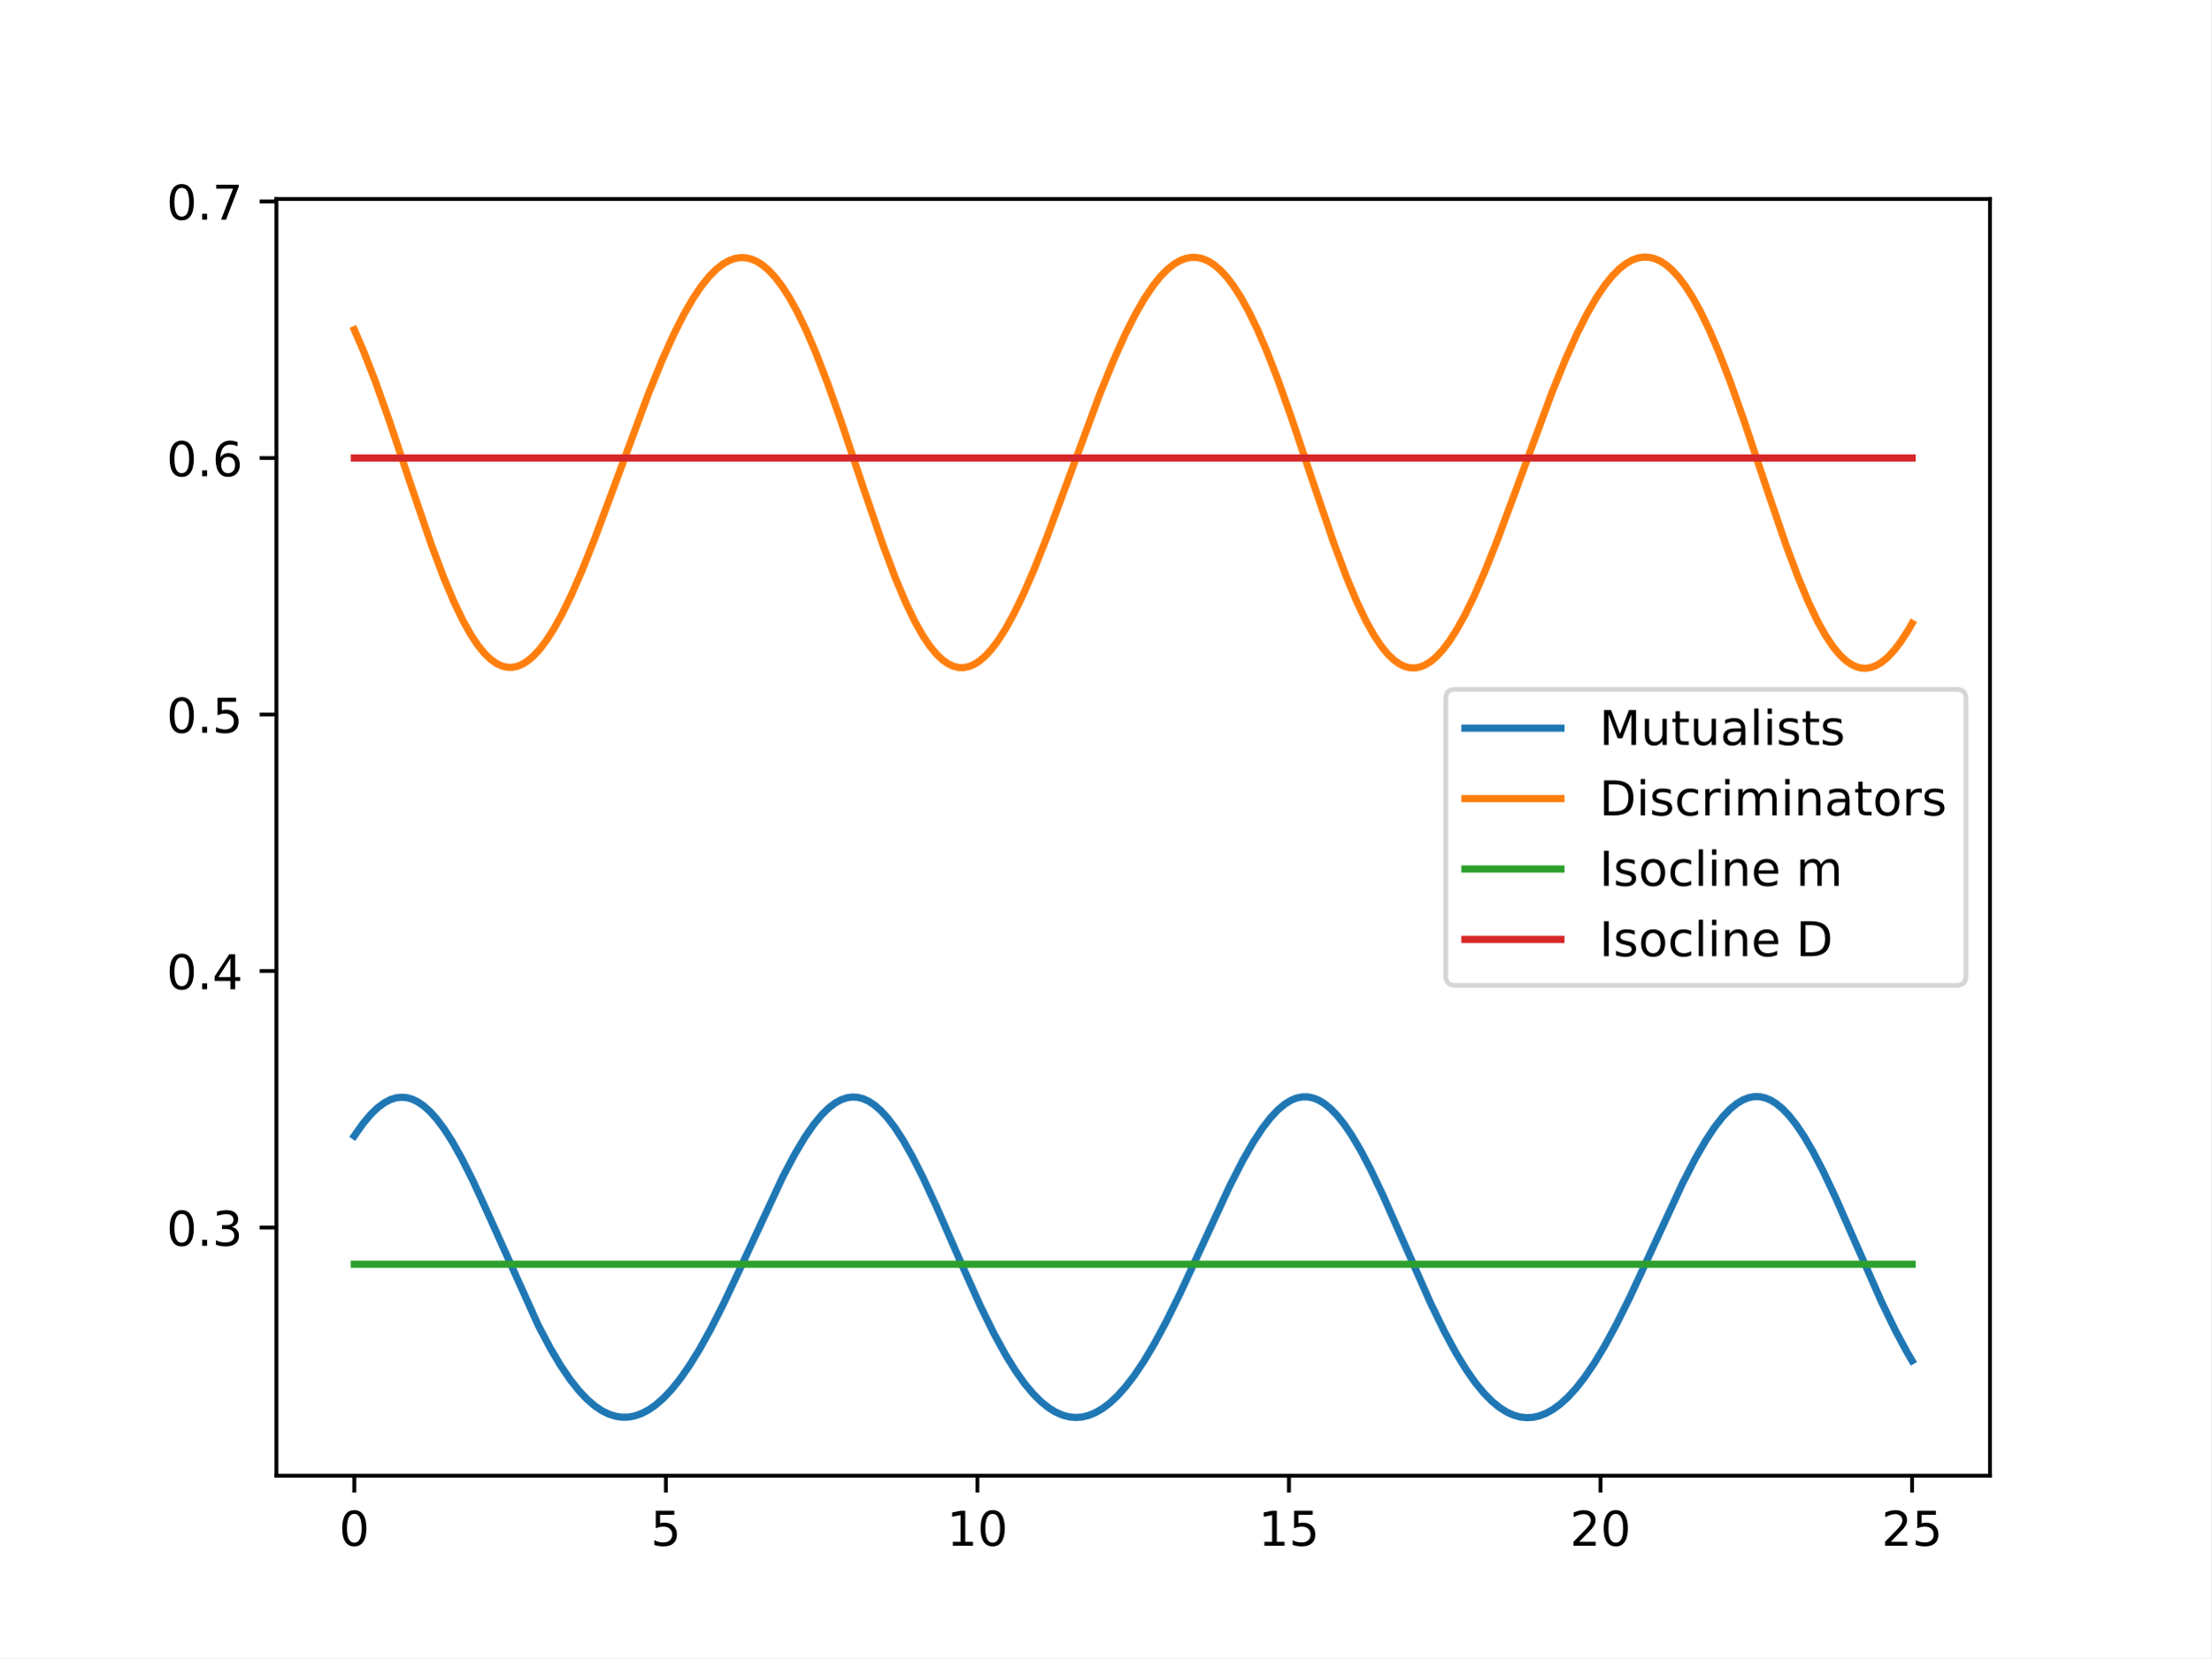
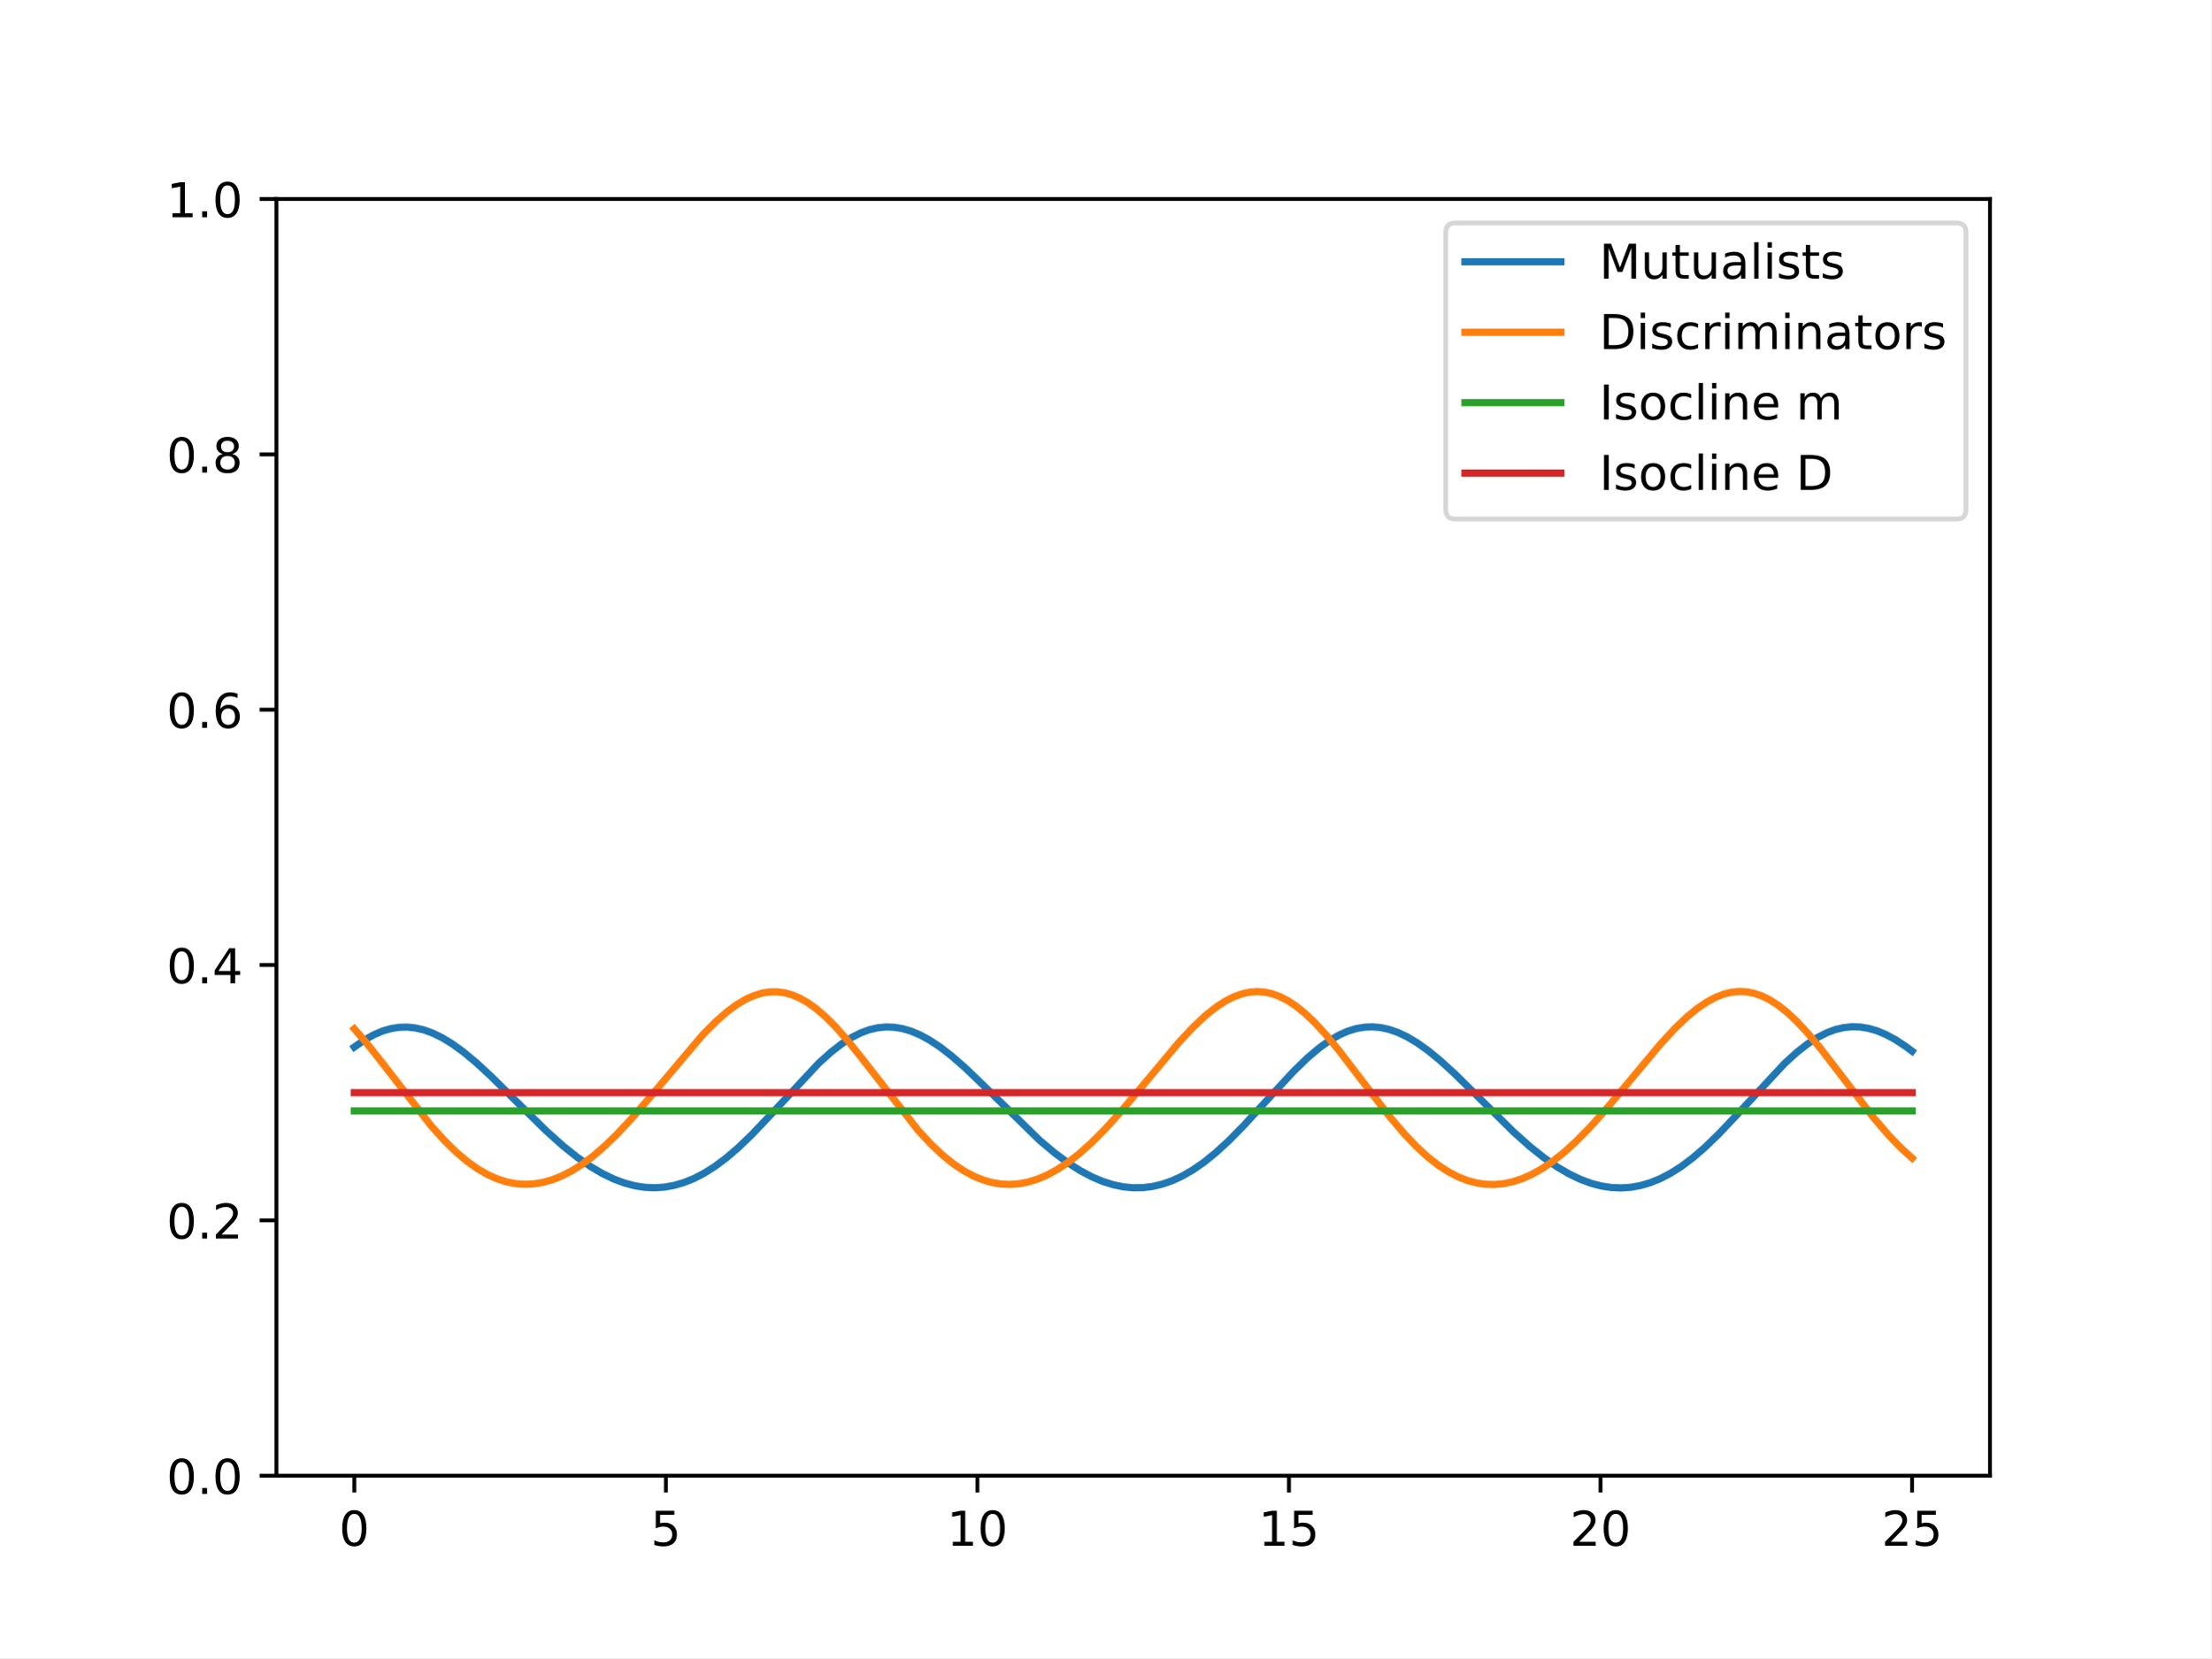
<svg xmlns="http://www.w3.org/2000/svg" xmlns:xlink="http://www.w3.org/1999/xlink" height="345.6pt" version="1.1" viewBox="0 0 460.8 345.6" width="460.8pt">
  <defs>
    <style type="text/css">
*{stroke-linecap:butt;stroke-linejoin:round;}
  </style>
  </defs>
  <g id="figure_1">
    <g id="patch_1">
      <path d="M 0 345.6  L 460.8 345.6  L 460.8 0  L 0 0  z " style="fill:#ffffff;" />
    </g>
    <g id="axes_1">
      <g id="patch_2">
        <path d="M 57.6 307.584  L 414.72 307.584  L 414.72 41.472  L 57.6 41.472  z " style="fill:#ffffff;" />
      </g>
      <g id="matplotlib.axis_1">
        <g id="xtick_1">
          <g id="line2d_1">
            <defs>
-               <path d="M 0 0  L 0 3.5  " id="m9332f13fbd" style="stroke:#000000;stroke-width:0.8;" />
-             </defs>
-             <g>
-               <use style="stroke:#000000;stroke-width:0.8;" x="73.833" xlink:href="#m9332f13fbd" y="307.584" />
+               <path d="M 0 0  L 0 3.5  " id="m0c8fa6f93a" style="stroke:#000000;stroke-width:0.8;" />
+             </defs>
+             <g>
+               <use style="stroke:#000000;stroke-width:0.8;" x="73.833" xlink:href="#m0c8fa6f93a" y="307.584" />
            </g>
          </g>
          <g id="text_1">
            <defs>
              <path d="M 31.781 66.406  Q 24.172 66.406 20.328 58.906  Q 16.5 51.422 16.5 36.375  Q 16.5 21.391 20.328 13.891  Q 24.172 6.391 31.781 6.391  Q 39.453 6.391 43.281 13.891  Q 47.125 21.391 47.125 36.375  Q 47.125 51.422 43.281 58.906  Q 39.453 66.406 31.781 66.406  z M 31.781 74.219  Q 44.047 74.219 50.516 64.516  Q 56.984 54.828 56.984 36.375  Q 56.984 17.969 50.516 8.266  Q 44.047 -1.422 31.781 -1.422  Q 19.531 -1.422 13.062 8.266  Q 6.594 17.969 6.594 36.375  Q 6.594 54.828 13.062 64.516  Q 19.531 74.219 31.781 74.219  z " id="DejaVuSans-48" />
            </defs>
            <g transform="translate(70.65148 322.1824)scale(0.1 -0.1)">
              <use xlink:href="#DejaVuSans-48" />
            </g>
          </g>
        </g>
        <g id="xtick_2">
          <g id="line2d_2">
            <g>
-               <use style="stroke:#000000;stroke-width:0.8;" x="138.764" xlink:href="#m9332f13fbd" y="307.584" />
+               <use style="stroke:#000000;stroke-width:0.8;" x="138.764" xlink:href="#m0c8fa6f93a" y="307.584" />
            </g>
          </g>
          <g id="text_2">
            <defs>
              <path d="M 10.797 72.906  L 49.516 72.906  L 49.516 64.594  L 19.828 64.594  L 19.828 46.734  Q 21.969 47.469 24.109 47.828  Q 26.266 48.188 28.422 48.188  Q 40.625 48.188 47.75 41.5  Q 54.891 34.812 54.891 23.391  Q 54.891 11.625 47.562 5.094  Q 40.234 -1.422 26.906 -1.422  Q 22.312 -1.422 17.547 -0.641  Q 12.797 0.141 7.719 1.703  L 7.719 11.625  Q 12.109 9.234 16.797 8.062  Q 21.484 6.891 26.703 6.891  Q 35.156 6.891 40.078 11.328  Q 45.016 15.766 45.016 23.391  Q 45.016 31 40.078 35.438  Q 35.156 39.891 26.703 39.891  Q 22.75 39.891 18.812 39.016  Q 14.891 38.141 10.797 36.281  z " id="DejaVuSans-53" />
            </defs>
            <g transform="translate(135.5824 322.1824)scale(0.1 -0.1)">
              <use xlink:href="#DejaVuSans-53" />
            </g>
          </g>
        </g>
        <g id="xtick_3">
          <g id="line2d_3">
            <g>
-               <use style="stroke:#000000;stroke-width:0.8;" x="203.695" xlink:href="#m9332f13fbd" y="307.584" />
+               <use style="stroke:#000000;stroke-width:0.8;" x="203.695" xlink:href="#m0c8fa6f93a" y="307.584" />
            </g>
          </g>
          <g id="text_3">
            <defs>
              <path d="M 12.406 8.297  L 28.516 8.297  L 28.516 63.922  L 10.984 60.406  L 10.984 69.391  L 28.422 72.906  L 38.281 72.906  L 38.281 8.297  L 54.391 8.297  L 54.391 0  L 12.406 0  z " id="DejaVuSans-49" />
            </defs>
            <g transform="translate(197.332 322.1824)scale(0.1 -0.1)">
              <use xlink:href="#DejaVuSans-49" />
              <use x="63.623" xlink:href="#DejaVuSans-48" />
            </g>
          </g>
        </g>
        <g id="xtick_4">
          <g id="line2d_4">
            <g>
-               <use style="stroke:#000000;stroke-width:0.8;" x="268.625" xlink:href="#m9332f13fbd" y="307.584" />
+               <use style="stroke:#000000;stroke-width:0.8;" x="268.625" xlink:href="#m0c8fa6f93a" y="307.584" />
            </g>
          </g>
          <g id="text_4">
            <g transform="translate(262.263 322.1824)scale(0.1 -0.1)">
              <use xlink:href="#DejaVuSans-49" />
              <use x="63.623" xlink:href="#DejaVuSans-53" />
            </g>
          </g>
        </g>
        <g id="xtick_5">
          <g id="line2d_5">
            <g>
-               <use style="stroke:#000000;stroke-width:0.8;" x="333.556" xlink:href="#m9332f13fbd" y="307.584" />
+               <use style="stroke:#000000;stroke-width:0.8;" x="333.556" xlink:href="#m0c8fa6f93a" y="307.584" />
            </g>
          </g>
          <g id="text_5">
            <defs>
              <path d="M 19.188 8.297  L 53.609 8.297  L 53.609 0  L 7.328 0  L 7.328 8.297  Q 12.938 14.109 22.625 23.891  Q 32.328 33.688 34.812 36.531  Q 39.547 41.844 41.422 45.531  Q 43.312 49.219 43.312 52.781  Q 43.312 58.594 39.234 62.25  Q 35.156 65.922 28.609 65.922  Q 23.969 65.922 18.812 64.312  Q 13.672 62.703 7.812 59.422  L 7.812 69.391  Q 13.766 71.781 18.938 73  Q 24.125 74.219 28.422 74.219  Q 39.75 74.219 46.484 68.547  Q 53.219 62.891 53.219 53.422  Q 53.219 48.922 51.531 44.891  Q 49.859 40.875 45.406 35.406  Q 44.188 33.984 37.641 27.219  Q 31.109 20.453 19.188 8.297  z " id="DejaVuSans-50" />
            </defs>
            <g transform="translate(327.1939 322.1824)scale(0.1 -0.1)">
              <use xlink:href="#DejaVuSans-50" />
              <use x="63.623" xlink:href="#DejaVuSans-48" />
            </g>
          </g>
        </g>
        <g id="xtick_6">
          <g id="line2d_6">
            <g>
-               <use style="stroke:#000000;stroke-width:0.8;" x="398.487" xlink:href="#m9332f13fbd" y="307.584" />
+               <use style="stroke:#000000;stroke-width:0.8;" x="398.487" xlink:href="#m0c8fa6f93a" y="307.584" />
            </g>
          </g>
          <g id="text_6">
            <g transform="translate(392.1248 322.1824)scale(0.1 -0.1)">
              <use xlink:href="#DejaVuSans-50" />
              <use x="63.623" xlink:href="#DejaVuSans-53" />
            </g>
          </g>
        </g>
      </g>
      <g id="matplotlib.axis_2">
        <g id="ytick_1">
          <g id="line2d_7">
            <defs>
-               <path d="M 0 0  L -3.5 0  " id="m2b913d3267" style="stroke:#000000;stroke-width:0.8;" />
-             </defs>
-             <g>
-               <use style="stroke:#000000;stroke-width:0.8;" x="57.6" xlink:href="#m2b913d3267" y="255.862" />
+               <path d="M 0 0  L -3.5 0  " id="mac71187b8f" style="stroke:#000000;stroke-width:0.8;" />
+             </defs>
+             <g>
+               <use style="stroke:#000000;stroke-width:0.8;" x="57.6" xlink:href="#mac71187b8f" y="307.584" />
            </g>
          </g>
          <g id="text_7">
            <defs>
              <path d="M 10.688 12.406  L 21 12.406  L 21 0  L 10.688 0  z " id="DejaVuSans-46" />
-               <path d="M 40.578 39.312  Q 47.656 37.797 51.625 33  Q 55.609 28.219 55.609 21.188  Q 55.609 10.406 48.188 4.484  Q 40.766 -1.422 27.094 -1.422  Q 22.516 -1.422 17.656 -0.516  Q 12.797 0.391 7.625 2.203  L 7.625 11.719  Q 11.719 9.328 16.594 8.109  Q 21.484 6.891 26.812 6.891  Q 36.078 6.891 40.938 10.547  Q 45.797 14.203 45.797 21.188  Q 45.797 27.641 41.281 31.266  Q 36.766 34.906 28.719 34.906  L 20.219 34.906  L 20.219 43.016  L 29.109 43.016  Q 36.375 43.016 40.234 45.922  Q 44.094 48.828 44.094 54.297  Q 44.094 59.906 40.109 62.906  Q 36.141 65.922 28.719 65.922  Q 24.656 65.922 20.016 65.031  Q 15.375 64.156 9.812 62.312  L 9.812 71.094  Q 15.438 72.656 20.344 73.438  Q 25.25 74.219 29.594 74.219  Q 40.828 74.219 47.359 69.109  Q 53.906 64.016 53.906 55.328  Q 53.906 49.266 50.438 45.094  Q 46.969 40.922 40.578 39.312  z " id="DejaVuSans-51" />
-             </defs>
-             <g transform="translate(34.69687 259.6608)scale(0.1 -0.1)">
-               <use xlink:href="#DejaVuSans-48" />
-               <use x="63.623" xlink:href="#DejaVuSans-46" />
-               <use x="95.41" xlink:href="#DejaVuSans-51" />
+             </defs>
+             <g transform="translate(34.69687 311.3832)scale(0.1 -0.1)">
+               <use xlink:href="#DejaVuSans-48" />
+               <use x="63.623" xlink:href="#DejaVuSans-46" />
+               <use x="95.41" xlink:href="#DejaVuSans-48" />
            </g>
          </g>
        </g>
        <g id="ytick_2">
          <g id="line2d_8">
            <g>
-               <use style="stroke:#000000;stroke-width:0.8;" x="57.6" xlink:href="#m2b913d3267" y="202.393" />
+               <use style="stroke:#000000;stroke-width:0.8;" x="57.6" xlink:href="#mac71187b8f" y="254.362" />
            </g>
          </g>
          <g id="text_8">
-             <defs>
-               <path d="M 37.797 64.312  L 12.891 25.391  L 37.797 25.391  z M 35.203 72.906  L 47.609 72.906  L 47.609 25.391  L 58.016 25.391  L 58.016 17.188  L 47.609 17.188  L 47.609 0  L 37.797 0  L 37.797 17.188  L 4.891 17.188  L 4.891 26.703  z " id="DejaVuSans-52" />
-             </defs>
-             <g transform="translate(34.69687 206.1922)scale(0.1 -0.1)">
-               <use xlink:href="#DejaVuSans-48" />
-               <use x="63.623" xlink:href="#DejaVuSans-46" />
-               <use x="95.41" xlink:href="#DejaVuSans-52" />
+             <g transform="translate(34.69687 258.1608)scale(0.1 -0.1)">
+               <use xlink:href="#DejaVuSans-48" />
+               <use x="63.623" xlink:href="#DejaVuSans-46" />
+               <use x="95.41" xlink:href="#DejaVuSans-50" />
            </g>
          </g>
        </g>
        <g id="ytick_3">
          <g id="line2d_9">
            <g>
-               <use style="stroke:#000000;stroke-width:0.8;" x="57.6" xlink:href="#m2b913d3267" y="148.924" />
+               <use style="stroke:#000000;stroke-width:0.8;" x="57.6" xlink:href="#mac71187b8f" y="201.139" />
            </g>
          </g>
          <g id="text_9">
-             <g transform="translate(34.69687 152.7236)scale(0.1 -0.1)">
-               <use xlink:href="#DejaVuSans-48" />
-               <use x="63.623" xlink:href="#DejaVuSans-46" />
-               <use x="95.41" xlink:href="#DejaVuSans-53" />
+             <defs>
+               <path d="M 37.797 64.312  L 12.891 25.391  L 37.797 25.391  z M 35.203 72.906  L 47.609 72.906  L 47.609 25.391  L 58.016 25.391  L 58.016 17.188  L 47.609 17.188  L 47.609 0  L 37.797 0  L 37.797 17.188  L 4.891 17.188  L 4.891 26.703  z " id="DejaVuSans-52" />
+             </defs>
+             <g transform="translate(34.69687 204.9384)scale(0.1 -0.1)">
+               <use xlink:href="#DejaVuSans-48" />
+               <use x="63.623" xlink:href="#DejaVuSans-46" />
+               <use x="95.41" xlink:href="#DejaVuSans-52" />
            </g>
          </g>
        </g>
        <g id="ytick_4">
          <g id="line2d_10">
            <g>
-               <use style="stroke:#000000;stroke-width:0.8;" x="57.6" xlink:href="#m2b913d3267" y="95.456" />
+               <use style="stroke:#000000;stroke-width:0.8;" x="57.6" xlink:href="#mac71187b8f" y="147.917" />
            </g>
          </g>
          <g id="text_10">
            <defs>
              <path d="M 33.016 40.375  Q 26.375 40.375 22.484 35.828  Q 18.609 31.297 18.609 23.391  Q 18.609 15.531 22.484 10.953  Q 26.375 6.391 33.016 6.391  Q 39.656 6.391 43.531 10.953  Q 47.406 15.531 47.406 23.391  Q 47.406 31.297 43.531 35.828  Q 39.656 40.375 33.016 40.375  z M 52.594 71.297  L 52.594 62.312  Q 48.875 64.062 45.094 64.984  Q 41.312 65.922 37.594 65.922  Q 27.828 65.922 22.672 59.328  Q 17.531 52.734 16.797 39.406  Q 19.672 43.656 24.016 45.922  Q 28.375 48.188 33.594 48.188  Q 44.578 48.188 50.953 41.516  Q 57.328 34.859 57.328 23.391  Q 57.328 12.156 50.688 5.359  Q 44.047 -1.422 33.016 -1.422  Q 20.359 -1.422 13.672 8.266  Q 6.984 17.969 6.984 36.375  Q 6.984 53.656 15.188 63.938  Q 23.391 74.219 37.203 74.219  Q 40.922 74.219 44.703 73.484  Q 48.484 72.75 52.594 71.297  z " id="DejaVuSans-54" />
            </defs>
-             <g transform="translate(34.69687 99.25495)scale(0.1 -0.1)">
+             <g transform="translate(34.69687 151.716)scale(0.1 -0.1)">
              <use xlink:href="#DejaVuSans-48" />
              <use x="63.623" xlink:href="#DejaVuSans-46" />
              <use x="95.41" xlink:href="#DejaVuSans-54" />
            </g>
          </g>
        </g>
        <g id="ytick_5">
          <g id="line2d_11">
            <g>
-               <use style="stroke:#000000;stroke-width:0.8;" x="57.6" xlink:href="#m2b913d3267" y="41.987" />
+               <use style="stroke:#000000;stroke-width:0.8;" x="57.6" xlink:href="#mac71187b8f" y="94.694" />
            </g>
          </g>
          <g id="text_11">
            <defs>
-               <path d="M 8.203 72.906  L 55.078 72.906  L 55.078 68.703  L 28.609 0  L 18.312 0  L 43.219 64.594  L 8.203 64.594  z " id="DejaVuSans-55" />
-             </defs>
-             <g transform="translate(34.69687 45.78634)scale(0.1 -0.1)">
-               <use xlink:href="#DejaVuSans-48" />
-               <use x="63.623" xlink:href="#DejaVuSans-46" />
-               <use x="95.41" xlink:href="#DejaVuSans-55" />
-             </g>
-           </g>
-         </g>
-       </g>
-       <g id="line2d_12">
-         <path clip-path="url(#p4e5b8f2836)" d="M 73.833 236.766  L 75.644 234.196  L 77.261 232.275  L 78.729 230.865  L 80.079 229.866  L 81.332 229.208  L 82.521 228.83  L 83.663 228.698  L 84.787 228.791  L 85.923 229.11  L 87.092 229.674  L 88.319 230.517  L 89.631 231.697  L 91.046 233.278  L 92.598 235.358  L 94.319 238.05  L 96.26 241.517  L 98.539 246.062  L 101.435 252.368  L 112.182 276.264  L 114.656 280.952  L 116.844 284.638  L 118.824 287.552  L 120.655 289.862  L 122.357 291.662  L 123.954 293.037  L 125.467 294.053  L 126.908 294.759  L 128.298 295.195  L 129.655 295.39  L 130.999 295.359  L 132.35 295.104  L 133.726 294.615  L 135.148 293.871  L 136.635 292.838  L 138.207 291.47  L 139.882 289.708  L 141.674 287.491  L 143.609 284.734  L 145.726 281.32  L 148.083 277.081  L 150.81 271.7  L 154.29 264.306  L 163.16 245.229  L 165.673 240.488  L 167.77 236.989  L 169.595 234.36  L 171.225 232.386  L 172.705 230.931  L 174.062 229.898  L 175.322 229.209  L 176.51 228.807  L 177.653 228.651  L 178.776 228.721  L 179.906 229.016  L 181.068 229.551  L 182.289 230.364  L 183.588 231.503  L 184.99 233.038  L 186.523 235.057  L 188.217 237.669  L 190.133 241.047  L 192.366 245.458  L 195.165 251.508  L 200.243 263.141  L 204.333 272.244  L 207.126 277.929  L 209.496 282.266  L 211.606 285.679  L 213.534 288.389  L 215.32 290.526  L 216.989 292.186  L 218.56 293.443  L 220.047 294.354  L 221.469 294.969  L 222.846 295.325  L 224.196 295.446  L 225.54 295.343  L 226.897 295.013  L 228.287 294.444  L 229.728 293.609  L 231.241 292.472  L 232.845 290.98  L 234.553 289.08  L 236.391 286.693  L 238.377 283.738  L 240.566 280.071  L 243.02 275.51  L 245.916 269.637  L 249.929 260.945  L 256.26 247.241  L 258.987 241.899  L 261.201 238.032  L 263.11 235.128  L 264.805 232.942  L 266.331 231.323  L 267.727 230.155  L 269.019 229.356  L 270.227 228.864  L 271.382 228.628  L 272.512 228.624  L 273.636 228.843  L 274.785 229.296  L 275.986 230.015  L 277.259 231.043  L 278.622 232.439  L 280.109 234.291  L 281.746 236.696  L 283.577 239.796  L 285.687 243.826  L 288.245 249.215  L 291.921 257.533  L 298.148 271.628  L 300.992 277.479  L 303.388 281.917  L 305.517 285.411  L 307.465 288.191  L 309.264 290.381  L 310.939 292.081  L 312.517 293.374  L 314.01 294.317  L 315.439 294.961  L 316.816 295.342  L 318.166 295.486  L 319.504 295.406  L 320.854 295.102  L 322.237 294.561  L 323.672 293.757  L 325.179 292.652  L 326.77 291.202  L 328.464 289.35  L 330.282 287.024  L 332.25 284.137  L 334.412 280.556  L 336.834 276.098  L 339.665 270.401  L 343.451 262.239  L 350.639 246.668  L 353.301 241.492  L 355.483 237.717  L 357.372 234.876  L 359.047 232.744  L 360.56 231.165  L 361.943 230.031  L 363.229 229.257  L 364.437 228.785  L 365.586 228.57  L 366.709 228.583  L 367.833 228.82  L 368.982 229.291  L 370.183 230.029  L 371.462 231.084  L 372.833 232.51  L 374.326 234.396  L 375.975 236.849  L 377.826 240.016  L 379.962 244.133  L 382.566 249.66  L 386.416 258.42  L 392.15 271.409  L 395.02 277.34  L 397.429 281.823  L 398.487 283.625  L 398.487 283.625  " style="fill:none;stroke:#1f77b4;stroke-linecap:square;stroke-width:1.5;" />
+               <path d="M 31.781 34.625  Q 24.75 34.625 20.719 30.859  Q 16.703 27.094 16.703 20.516  Q 16.703 13.922 20.719 10.156  Q 24.75 6.391 31.781 6.391  Q 38.812 6.391 42.859 10.172  Q 46.922 13.969 46.922 20.516  Q 46.922 27.094 42.891 30.859  Q 38.875 34.625 31.781 34.625  z M 21.922 38.812  Q 15.578 40.375 12.031 44.719  Q 8.5 49.078 8.5 55.328  Q 8.5 64.062 14.719 69.141  Q 20.953 74.219 31.781 74.219  Q 42.672 74.219 48.875 69.141  Q 55.078 64.062 55.078 55.328  Q 55.078 49.078 51.531 44.719  Q 48 40.375 41.703 38.812  Q 48.828 37.156 52.797 32.312  Q 56.781 27.484 56.781 20.516  Q 56.781 9.906 50.312 4.234  Q 43.844 -1.422 31.781 -1.422  Q 19.734 -1.422 13.25 4.234  Q 6.781 9.906 6.781 20.516  Q 6.781 27.484 10.781 32.312  Q 14.797 37.156 21.922 38.812  z M 18.312 54.391  Q 18.312 48.734 21.844 45.562  Q 25.391 42.391 31.781 42.391  Q 38.141 42.391 41.719 45.562  Q 45.312 48.734 45.312 54.391  Q 45.312 60.062 41.719 63.234  Q 38.141 66.406 31.781 66.406  Q 25.391 66.406 21.844 63.234  Q 18.312 60.062 18.312 54.391  z " id="DejaVuSans-56" />
+             </defs>
+             <g transform="translate(34.69687 98.49362)scale(0.1 -0.1)">
+               <use xlink:href="#DejaVuSans-48" />
+               <use x="63.623" xlink:href="#DejaVuSans-46" />
+               <use x="95.41" xlink:href="#DejaVuSans-56" />
+             </g>
+           </g>
+         </g>
+         <g id="ytick_6">
+           <g id="line2d_12">
+             <g>
+               <use style="stroke:#000000;stroke-width:0.8;" x="57.6" xlink:href="#mac71187b8f" y="41.472" />
+             </g>
+           </g>
+           <g id="text_12">
+             <g transform="translate(34.69687 45.27122)scale(0.1 -0.1)">
+               <use xlink:href="#DejaVuSans-49" />
+               <use x="63.623" xlink:href="#DejaVuSans-46" />
+               <use x="95.41" xlink:href="#DejaVuSans-48" />
+             </g>
+           </g>
+         </g>
      </g>
      <g id="line2d_13">
-         <path clip-path="url(#p4e5b8f2836)" d="M 73.833 68.721  L 75.852 73.402  L 78.151 79.313  L 80.943 87.142  L 85.391 100.386  L 89.8 113.275  L 92.416 120.25  L 94.566 125.37  L 96.436 129.272  L 98.104 132.259  L 99.617 134.53  L 101 136.221  L 102.28 137.445  L 103.468 138.284  L 104.585 138.807  L 105.65 139.066  L 106.695 139.093  L 107.74 138.897  L 108.818 138.464  L 109.948 137.764  L 111.149 136.752  L 112.448 135.357  L 113.863 133.499  L 115.415 131.081  L 117.136 127.974  L 119.071 124.002  L 121.292 118.914  L 123.967 112.2  L 127.655 102.286  L 135.148 82.036  L 138.038 74.95  L 140.453 69.595  L 142.576 65.409  L 144.485 62.12  L 146.226 59.55  L 147.823 57.576  L 149.297 56.097  L 150.661 55.033  L 151.94 54.309  L 153.147 53.875  L 154.31 53.69  L 155.446 53.732  L 156.582 53.997  L 157.745 54.5  L 158.946 55.266  L 160.212 56.345  L 161.556 57.792  L 162.991 59.674  L 164.537 62.08  L 166.205 65.104  L 168.03 68.884  L 170.056 73.61  L 172.374 79.605  L 175.198 87.564  L 179.906 101.622  L 184.029 113.644  L 186.62 120.53  L 188.75 125.586  L 190.607 129.445  L 192.269 132.407  L 193.776 134.655  L 195.159 136.334  L 196.431 137.541  L 197.613 138.366  L 198.73 138.881  L 199.795 139.132  L 200.84 139.15  L 201.886 138.945  L 202.963 138.503  L 204.093 137.794  L 205.301 136.765  L 206.606 135.349  L 208.022 133.476  L 209.58 131.031  L 211.307 127.892  L 213.249 123.885  L 215.482 118.743  L 218.177 111.952  L 221.93 101.831  L 229.144 82.302  L 232.053 75.137  L 234.482 69.725  L 236.611 65.503  L 238.527 62.182  L 240.273 59.584  L 241.871 57.593  L 243.345 56.098  L 244.715 55.016  L 245.994 54.28  L 247.208 53.832  L 248.371 53.637  L 249.507 53.67  L 250.643 53.926  L 251.799 54.417  L 253 55.173  L 254.26 56.235  L 255.597 57.662  L 257.026 59.521  L 258.565 61.901  L 260.227 64.895  L 262.045 68.643  L 264.058 73.319  L 266.357 79.245  L 269.142 87.074  L 273.564 100.276  L 278.006 113.302  L 280.622 120.299  L 282.772 125.436  L 284.642 129.351  L 286.31 132.35  L 287.823 134.629  L 289.206 136.326  L 290.486 137.556  L 291.674 138.399  L 292.791 138.925  L 293.856 139.186  L 294.901 139.215  L 295.946 139.019  L 297.018 138.59  L 298.148 137.891  L 299.349 136.879  L 300.647 135.484  L 302.056 133.633  L 303.608 131.213  L 305.323 128.115  L 307.251 124.153  L 309.465 119.075  L 312.127 112.385  L 315.783 102.541  L 323.413 81.873  L 326.289 74.811  L 328.698 69.464  L 330.815 65.288  L 332.724 61.996  L 334.458 59.434  L 336.048 57.466  L 337.516 55.991  L 338.88 54.925  L 340.159 54.199  L 341.366 53.764  L 342.529 53.579  L 343.665 53.621  L 344.801 53.887  L 345.964 54.391  L 347.165 55.16  L 348.431 56.241  L 349.775 57.692  L 351.21 59.579  L 352.749 61.98  L 354.418 65.01  L 356.242 68.798  L 358.268 73.535  L 360.58 79.528  L 363.398 87.487  L 368.06 101.447  L 372.222 113.626  L 374.813 120.539  L 376.949 125.63  L 378.813 129.519  L 380.475 132.492  L 381.982 134.75  L 383.365 136.437  L 384.637 137.65  L 385.819 138.48  L 386.929 138.996  L 387.994 139.251  L 389.033 139.274  L 390.079 139.073  L 391.15 138.638  L 392.28 137.933  L 393.481 136.914  L 394.78 135.512  L 396.195 133.643  L 397.747 131.213  L 398.487 129.923  L 398.487 129.923  " style="fill:none;stroke:#ff7f0e;stroke-linecap:square;stroke-width:1.5;" />
+         <path clip-path="url(#p8195ee3962)" d="M 73.833 218.246  L 75.956 216.768  L 77.91 215.672  L 79.748 214.892  L 81.508 214.384  L 83.222 214.119  L 84.917 214.082  L 86.624 214.266  L 88.378 214.681  L 90.209 215.347  L 92.15 216.295  L 94.247 217.572  L 96.565 219.252  L 99.221 221.46  L 102.468 224.465  L 107.455 229.425  L 113.831 235.704  L 117.376 238.877  L 120.383 241.277  L 123.084 243.155  L 125.584 244.627  L 127.934 245.758  L 130.168 246.589  L 132.317 247.154  L 134.401 247.474  L 136.44 247.564  L 138.46 247.431  L 140.473 247.075  L 142.505 246.488  L 144.576 245.657  L 146.706 244.559  L 148.927 243.16  L 151.277 241.412  L 153.829 239.23  L 156.699 236.473  L 160.238 232.746  L 170.601 221.625  L 173.211 219.273  L 175.471 217.528  L 177.51 216.227  L 179.406 215.275  L 181.205 214.617  L 182.938 214.217  L 184.64 214.052  L 186.334 214.111  L 188.055 214.393  L 189.834 214.913  L 191.704 215.694  L 193.704 216.776  L 195.886 218.215  L 198.327 220.101  L 201.184 222.6  L 204.872 226.142  L 216.593 237.611  L 219.787 240.303  L 222.605 242.394  L 225.183 244.036  L 227.592 245.312  L 229.871 246.272  L 232.053 246.952  L 234.163 247.38  L 236.222 247.571  L 238.248 247.537  L 240.26 247.281  L 242.28 246.798  L 244.325 246.08  L 246.423 245.105  L 248.598 243.846  L 250.883 242.261  L 253.331 240.288  L 256.033 237.816  L 259.188 234.614  L 263.701 229.68  L 269.538 223.35  L 272.48 220.495  L 274.915 218.433  L 277.064 216.895  L 279.031 215.754  L 280.876 214.936  L 282.642 214.392  L 284.356 214.096  L 286.051 214.027  L 287.752 214.181  L 289.492 214.563  L 291.304 215.19  L 293.219 216.093  L 295.284 217.317  L 297.563 218.934  L 300.154 221.053  L 303.277 223.91  L 307.751 228.335  L 315.355 235.859  L 318.867 238.998  L 321.854 241.376  L 324.542 243.24  L 327.036 244.702  L 329.38 245.824  L 331.607 246.647  L 333.75 247.205  L 335.834 247.519  L 337.873 247.602  L 339.886 247.463  L 341.899 247.101  L 343.931 246.507  L 346.003 245.667  L 348.132 244.561  L 350.353 243.153  L 352.71 241.39  L 355.262 239.196  L 358.138 236.42  L 361.697 232.657  L 371.885 221.685  L 374.508 219.305  L 376.774 217.54  L 378.819 216.222  L 380.715 215.259  L 382.514 214.591  L 384.248 214.182  L 385.949 214.008  L 387.644 214.058  L 389.364 214.333  L 391.137 214.844  L 393.001 215.616  L 394.994 216.688  L 397.163 218.113  L 398.487 219.1  L 398.487 219.1  " style="fill:none;stroke:#1f77b4;stroke-linecap:square;stroke-width:1.5;" />
      </g>
      <g id="line2d_14">
-         <path clip-path="url(#p4e5b8f2836)" d="M 73.833 263.5  L 398.487 263.5  L 398.487 263.5  " style="fill:none;stroke:#2ca02c;stroke-linecap:square;stroke-width:1.5;" />
+         <path clip-path="url(#p8195ee3962)" d="M 73.833 214.445  L 76.365 217.363  L 79.605 221.46  L 89.852 234.663  L 92.644 237.757  L 95.118 240.174  L 97.397 242.097  L 99.539 243.619  L 101.585 244.803  L 103.552 245.69  L 105.474 246.314  L 107.364 246.696  L 109.234 246.847  L 111.11 246.776  L 113.006 246.481  L 114.941 245.953  L 116.935 245.176  L 119 244.13  L 121.168 242.777  L 123.46 241.08  L 125.921 238.975  L 128.61 236.375  L 131.661 233.104  L 135.44 228.708  L 146.446 215.687  L 149.161 212.949  L 151.472 210.922  L 153.531 209.404  L 155.407 208.289  L 157.154 207.504  L 158.803 207.002  L 160.387 206.748  L 161.939 206.724  L 163.478 206.923  L 165.037 207.35  L 166.64 208.024  L 168.316 208.974  L 170.095 210.244  L 172.023 211.903  L 174.159 214.042  L 176.62 216.835  L 179.705 220.692  L 191.399 235.669  L 194.074 238.535  L 196.483 240.798  L 198.717 242.597  L 200.827 244.017  L 202.847 245.111  L 204.801 245.921  L 206.71 246.472  L 208.587 246.785  L 210.457 246.873  L 212.333 246.738  L 214.236 246.378  L 216.184 245.781  L 218.197 244.929  L 220.287 243.798  L 222.489 242.351  L 224.826 240.541  L 227.339 238.309  L 230.112 235.54  L 233.306 232.024  L 237.488 227.064  L 245.871 217.052  L 248.825 213.921  L 251.273 211.64  L 253.422 209.932  L 255.364 208.665  L 257.156 207.755  L 258.844 207.143  L 260.454 206.792  L 262.013 206.679  L 263.552 206.79  L 265.097 207.124  L 266.675 207.695  L 268.318 208.531  L 270.051 209.668  L 271.908 211.159  L 273.947 213.088  L 276.259 215.593  L 279.025 218.935  L 282.979 224.1  L 289.499 232.608  L 292.57 236.226  L 295.187 238.974  L 297.557 241.149  L 299.764 242.88  L 301.855 244.241  L 303.862 245.287  L 305.803 246.051  L 307.706 246.563  L 309.582 246.838  L 311.452 246.889  L 313.335 246.716  L 315.244 246.317  L 317.199 245.679  L 319.218 244.784  L 321.328 243.602  L 323.543 242.102  L 325.9 240.232  L 328.451 237.916  L 331.276 235.044  L 334.568 231.366  L 339.081 225.959  L 346.119 217.532  L 349.171 214.247  L 351.671 211.872  L 353.853 210.097  L 355.82 208.777  L 357.632 207.823  L 359.327 207.177  L 360.943 206.795  L 362.508 206.653  L 364.047 206.736  L 365.593 207.043  L 367.164 207.584  L 368.794 208.384  L 370.508 209.478  L 372.346 210.92  L 374.358 212.79  L 376.625 215.211  L 379.313 218.422  L 382.994 223.199  L 390.514 233.019  L 393.52 236.529  L 396.111 239.221  L 398.461 241.35  L 398.487 241.372  L 398.487 241.372  " style="fill:none;stroke:#ff7f0e;stroke-linecap:square;stroke-width:1.5;" />
      </g>
      <g id="line2d_15">
-         <path clip-path="url(#p4e5b8f2836)" d="M 73.833 95.456  L 398.487 95.456  L 398.487 95.456  " style="fill:none;stroke:#d62728;stroke-linecap:square;stroke-width:1.5;" />
+         <path clip-path="url(#p8195ee3962)" d="M 73.833 231.552  L 398.487 231.552  L 398.487 231.552  " style="fill:none;stroke:#2ca02c;stroke-linecap:square;stroke-width:1.5;" />
+       </g>
+       <g id="line2d_16">
+         <path clip-path="url(#p8195ee3962)" d="M 73.833 227.75  L 398.487 227.75  L 398.487 227.75  " style="fill:none;stroke:#d62728;stroke-linecap:square;stroke-width:1.5;" />
      </g>
      <g id="patch_3">
        <path d="M 57.6 307.584  L 57.6 41.472  " style="fill:none;stroke:#000000;stroke-linecap:square;stroke-linejoin:miter;stroke-width:0.8;" />
      </g>
      <g id="patch_4">
        <path d="M 414.72 307.584  L 414.72 41.472  " style="fill:none;stroke:#000000;stroke-linecap:square;stroke-linejoin:miter;stroke-width:0.8;" />
      </g>
      <g id="patch_5">
        <path d="M 57.6 307.584  L 414.72 307.584  " style="fill:none;stroke:#000000;stroke-linecap:square;stroke-linejoin:miter;stroke-width:0.8;" />
      </g>
      <g id="patch_6">
        <path d="M 57.6 41.472  L 414.72 41.472  " style="fill:none;stroke:#000000;stroke-linecap:square;stroke-linejoin:miter;stroke-width:0.8;" />
      </g>
      <g id="legend_1">
        <g id="patch_7">
-           <path d="M 303.301 205.384  L 407.72 205.384  Q 409.72 205.384 409.72 203.384  L 409.72 145.672  Q 409.72 143.672 407.72 143.672  L 303.301 143.672  Q 301.301 143.672 301.301 145.672  L 301.301 203.384  Q 301.301 205.384 303.301 205.384  z " style="fill:#ffffff;opacity:0.8;stroke:#cccccc;stroke-linejoin:miter;" />
-         </g>
-         <g id="line2d_16">
-           <path d="M 305.301 151.77  L 325.301 151.77  " style="fill:none;stroke:#1f77b4;stroke-linecap:square;stroke-width:1.5;" />
-         </g>
-         <g id="line2d_17" />
-         <g id="text_12">
+           <path d="M 303.301 108.184  L 407.72 108.184  Q 409.72 108.184 409.72 106.184  L 409.72 48.472  Q 409.72 46.472 407.72 46.472  L 303.301 46.472  Q 301.301 46.472 301.301 48.472  L 301.301 106.184  Q 301.301 108.184 303.301 108.184  z " style="fill:#ffffff;opacity:0.8;stroke:#cccccc;stroke-linejoin:miter;" />
+         </g>
+         <g id="line2d_17">
+           <path d="M 305.301 54.57  L 325.301 54.57  " style="fill:none;stroke:#1f77b4;stroke-linecap:square;stroke-width:1.5;" />
+         </g>
+         <g id="line2d_18" />
+         <g id="text_13">
          <defs>
            <path d="M 9.812 72.906  L 24.516 72.906  L 43.109 23.297  L 61.812 72.906  L 76.516 72.906  L 76.516 0  L 66.891 0  L 66.891 64.016  L 48.094 14.016  L 38.188 14.016  L 19.391 64.016  L 19.391 0  L 9.812 0  z " id="DejaVuSans-77" />
            <path d="M 8.5 21.578  L 8.5 54.688  L 17.484 54.688  L 17.484 21.922  Q 17.484 14.156 20.5 10.266  Q 23.531 6.391 29.594 6.391  Q 36.859 6.391 41.078 11.031  Q 45.312 15.672 45.312 23.688  L 45.312 54.688  L 54.297 54.688  L 54.297 0  L 45.312 0  L 45.312 8.406  Q 42.047 3.422 37.719 1  Q 33.406 -1.422 27.688 -1.422  Q 18.266 -1.422 13.375 4.438  Q 8.5 10.297 8.5 21.578  z M 31.109 56  z " id="DejaVuSans-117" />
            <path d="M 18.312 70.219  L 18.312 54.688  L 36.812 54.688  L 36.812 47.703  L 18.312 47.703  L 18.312 18.016  Q 18.312 11.328 20.141 9.422  Q 21.969 7.516 27.594 7.516  L 36.812 7.516  L 36.812 0  L 27.594 0  Q 17.188 0 13.234 3.875  Q 9.281 7.766 9.281 18.016  L 9.281 47.703  L 2.688 47.703  L 2.688 54.688  L 9.281 54.688  L 9.281 70.219  z " id="DejaVuSans-116" />
            <path d="M 34.281 27.484  Q 23.391 27.484 19.188 25  Q 14.984 22.516 14.984 16.5  Q 14.984 11.719 18.141 8.906  Q 21.297 6.109 26.703 6.109  Q 34.188 6.109 38.703 11.406  Q 43.219 16.703 43.219 25.484  L 43.219 27.484  z M 52.203 31.203  L 52.203 0  L 43.219 0  L 43.219 8.297  Q 40.141 3.328 35.547 0.953  Q 30.953 -1.422 24.312 -1.422  Q 15.922 -1.422 10.953 3.297  Q 6 8.016 6 15.922  Q 6 25.141 12.172 29.828  Q 18.359 34.516 30.609 34.516  L 43.219 34.516  L 43.219 35.406  Q 43.219 41.609 39.141 45  Q 35.062 48.391 27.688 48.391  Q 23 48.391 18.547 47.266  Q 14.109 46.141 10.016 43.891  L 10.016 52.203  Q 14.938 54.109 19.578 55.047  Q 24.219 56 28.609 56  Q 40.484 56 46.344 49.844  Q 52.203 43.703 52.203 31.203  z " id="DejaVuSans-97" />
            <path d="M 9.422 75.984  L 18.406 75.984  L 18.406 0  L 9.422 0  z " id="DejaVuSans-108" />
            <path d="M 9.422 54.688  L 18.406 54.688  L 18.406 0  L 9.422 0  z M 9.422 75.984  L 18.406 75.984  L 18.406 64.594  L 9.422 64.594  z " id="DejaVuSans-105" />
            <path d="M 44.281 53.078  L 44.281 44.578  Q 40.484 46.531 36.375 47.5  Q 32.281 48.484 27.875 48.484  Q 21.188 48.484 17.844 46.438  Q 14.5 44.391 14.5 40.281  Q 14.5 37.156 16.891 35.375  Q 19.281 33.594 26.516 31.984  L 29.594 31.297  Q 39.156 29.25 43.188 25.516  Q 47.219 21.781 47.219 15.094  Q 47.219 7.469 41.188 3.016  Q 35.156 -1.422 24.609 -1.422  Q 20.219 -1.422 15.453 -0.562  Q 10.688 0.297 5.422 2  L 5.422 11.281  Q 10.406 8.688 15.234 7.391  Q 20.062 6.109 24.812 6.109  Q 31.156 6.109 34.562 8.281  Q 37.984 10.453 37.984 14.406  Q 37.984 18.062 35.516 20.016  Q 33.062 21.969 24.703 23.781  L 21.578 24.516  Q 13.234 26.266 9.516 29.906  Q 5.812 33.547 5.812 39.891  Q 5.812 47.609 11.281 51.797  Q 16.75 56 26.812 56  Q 31.781 56 36.172 55.266  Q 40.578 54.547 44.281 53.078  z " id="DejaVuSans-115" />
          </defs>
-           <g transform="translate(333.3012 155.2702)scale(0.1 -0.1)">
+           <g transform="translate(333.3012 58.07044)scale(0.1 -0.1)">
            <use xlink:href="#DejaVuSans-77" />
            <use x="86.279" xlink:href="#DejaVuSans-117" />
            <use x="149.658" xlink:href="#DejaVuSans-116" />
            <use x="188.867" xlink:href="#DejaVuSans-117" />
            <use x="252.246" xlink:href="#DejaVuSans-97" />
            <use x="313.525" xlink:href="#DejaVuSans-108" />
            <use x="341.309" xlink:href="#DejaVuSans-105" />
            <use x="369.092" xlink:href="#DejaVuSans-115" />
            <use x="421.191" xlink:href="#DejaVuSans-116" />
            <use x="460.4" xlink:href="#DejaVuSans-115" />
          </g>
        </g>
-         <g id="line2d_18">
-           <path d="M 305.301 166.448  L 325.301 166.448  " style="fill:none;stroke:#ff7f0e;stroke-linecap:square;stroke-width:1.5;" />
-         </g>
-         <g id="line2d_19" />
-         <g id="text_13">
+         <g id="line2d_19">
+           <path d="M 305.301 69.249  L 325.301 69.249  " style="fill:none;stroke:#ff7f0e;stroke-linecap:square;stroke-width:1.5;" />
+         </g>
+         <g id="line2d_20" />
+         <g id="text_14">
          <defs>
            <path d="M 19.672 64.797  L 19.672 8.109  L 31.594 8.109  Q 46.688 8.109 53.688 14.938  Q 60.688 21.781 60.688 36.531  Q 60.688 51.172 53.688 57.984  Q 46.688 64.797 31.594 64.797  z M 9.812 72.906  L 30.078 72.906  Q 51.266 72.906 61.172 64.094  Q 71.094 55.281 71.094 36.531  Q 71.094 17.672 61.125 8.828  Q 51.172 0 30.078 0  L 9.812 0  z " id="DejaVuSans-68" />
            <path d="M 48.781 52.594  L 48.781 44.188  Q 44.969 46.297 41.141 47.344  Q 37.312 48.391 33.406 48.391  Q 24.656 48.391 19.812 42.844  Q 14.984 37.312 14.984 27.297  Q 14.984 17.281 19.812 11.734  Q 24.656 6.203 33.406 6.203  Q 37.312 6.203 41.141 7.25  Q 44.969 8.297 48.781 10.406  L 48.781 2.094  Q 45.016 0.344 40.984 -0.531  Q 36.969 -1.422 32.422 -1.422  Q 20.062 -1.422 12.781 6.344  Q 5.516 14.109 5.516 27.297  Q 5.516 40.672 12.859 48.328  Q 20.219 56 33.016 56  Q 37.156 56 41.109 55.141  Q 45.062 54.297 48.781 52.594  z " id="DejaVuSans-99" />
            <path d="M 41.109 46.297  Q 39.594 47.172 37.812 47.578  Q 36.031 48 33.891 48  Q 26.266 48 22.188 43.047  Q 18.109 38.094 18.109 28.812  L 18.109 0  L 9.078 0  L 9.078 54.688  L 18.109 54.688  L 18.109 46.188  Q 20.953 51.172 25.484 53.578  Q 30.031 56 36.531 56  Q 37.453 56 38.578 55.875  Q 39.703 55.766 41.062 55.516  z " id="DejaVuSans-114" />
            <path d="M 52 44.188  Q 55.375 50.25 60.062 53.125  Q 64.75 56 71.094 56  Q 79.641 56 84.281 50.016  Q 88.922 44.047 88.922 33.016  L 88.922 0  L 79.891 0  L 79.891 32.719  Q 79.891 40.578 77.094 44.375  Q 74.312 48.188 68.609 48.188  Q 61.625 48.188 57.562 43.547  Q 53.516 38.922 53.516 30.906  L 53.516 0  L 44.484 0  L 44.484 32.719  Q 44.484 40.625 41.703 44.406  Q 38.922 48.188 33.109 48.188  Q 26.219 48.188 22.156 43.531  Q 18.109 38.875 18.109 30.906  L 18.109 0  L 9.078 0  L 9.078 54.688  L 18.109 54.688  L 18.109 46.188  Q 21.188 51.219 25.484 53.609  Q 29.781 56 35.688 56  Q 41.656 56 45.828 52.969  Q 50 49.953 52 44.188  z " id="DejaVuSans-109" />
            <path d="M 54.891 33.016  L 54.891 0  L 45.906 0  L 45.906 32.719  Q 45.906 40.484 42.875 44.328  Q 39.844 48.188 33.797 48.188  Q 26.516 48.188 22.312 43.547  Q 18.109 38.922 18.109 30.906  L 18.109 0  L 9.078 0  L 9.078 54.688  L 18.109 54.688  L 18.109 46.188  Q 21.344 51.125 25.703 53.562  Q 30.078 56 35.797 56  Q 45.219 56 50.047 50.172  Q 54.891 44.344 54.891 33.016  z " id="DejaVuSans-110" />
            <path d="M 30.609 48.391  Q 23.391 48.391 19.188 42.75  Q 14.984 37.109 14.984 27.297  Q 14.984 17.484 19.156 11.844  Q 23.344 6.203 30.609 6.203  Q 37.797 6.203 41.984 11.859  Q 46.188 17.531 46.188 27.297  Q 46.188 37.016 41.984 42.703  Q 37.797 48.391 30.609 48.391  z M 30.609 56  Q 42.328 56 49.016 48.375  Q 55.719 40.766 55.719 27.297  Q 55.719 13.875 49.016 6.219  Q 42.328 -1.422 30.609 -1.422  Q 18.844 -1.422 12.172 6.219  Q 5.516 13.875 5.516 27.297  Q 5.516 40.766 12.172 48.375  Q 18.844 56 30.609 56  z " id="DejaVuSans-111" />
          </defs>
-           <g transform="translate(333.3012 169.9483)scale(0.1 -0.1)">
+           <g transform="translate(333.3012 72.74856)scale(0.1 -0.1)">
            <use xlink:href="#DejaVuSans-68" />
            <use x="77.002" xlink:href="#DejaVuSans-105" />
            <use x="104.785" xlink:href="#DejaVuSans-115" />
            <use x="156.885" xlink:href="#DejaVuSans-99" />
            <use x="211.865" xlink:href="#DejaVuSans-114" />
            <use x="252.979" xlink:href="#DejaVuSans-105" />
            <use x="280.762" xlink:href="#DejaVuSans-109" />
            <use x="378.174" xlink:href="#DejaVuSans-105" />
            <use x="405.957" xlink:href="#DejaVuSans-110" />
            <use x="469.336" xlink:href="#DejaVuSans-97" />
            <use x="530.615" xlink:href="#DejaVuSans-116" />
            <use x="569.824" xlink:href="#DejaVuSans-111" />
            <use x="631.006" xlink:href="#DejaVuSans-114" />
            <use x="672.119" xlink:href="#DejaVuSans-115" />
          </g>
        </g>
-         <g id="line2d_20">
-           <path d="M 305.301 181.126  L 325.301 181.126  " style="fill:none;stroke:#2ca02c;stroke-linecap:square;stroke-width:1.5;" />
-         </g>
-         <g id="line2d_21" />
-         <g id="text_14">
+         <g id="line2d_21">
+           <path d="M 305.301 83.927  L 325.301 83.927  " style="fill:none;stroke:#2ca02c;stroke-linecap:square;stroke-width:1.5;" />
+         </g>
+         <g id="line2d_22" />
+         <g id="text_15">
          <defs>
            <path d="M 9.812 72.906  L 19.672 72.906  L 19.672 0  L 9.812 0  z " id="DejaVuSans-73" />
            <path d="M 56.203 29.594  L 56.203 25.203  L 14.891 25.203  Q 15.484 15.922 20.484 11.062  Q 25.484 6.203 34.422 6.203  Q 39.594 6.203 44.453 7.469  Q 49.312 8.734 54.109 11.281  L 54.109 2.781  Q 49.266 0.734 44.188 -0.344  Q 39.109 -1.422 33.891 -1.422  Q 20.797 -1.422 13.156 6.188  Q 5.516 13.812 5.516 26.812  Q 5.516 40.234 12.766 48.109  Q 20.016 56 32.328 56  Q 43.359 56 49.781 48.891  Q 56.203 41.797 56.203 29.594  z M 47.219 32.234  Q 47.125 39.594 43.094 43.984  Q 39.062 48.391 32.422 48.391  Q 24.906 48.391 20.391 44.141  Q 15.875 39.891 15.188 32.172  z " id="DejaVuSans-101" />
            <path id="DejaVuSans-32" />
          </defs>
-           <g transform="translate(333.3012 184.6264)scale(0.1 -0.1)">
+           <g transform="translate(333.3012 87.42669)scale(0.1 -0.1)">
            <use xlink:href="#DejaVuSans-73" />
            <use x="29.492" xlink:href="#DejaVuSans-115" />
            <use x="81.592" xlink:href="#DejaVuSans-111" />
            <use x="142.773" xlink:href="#DejaVuSans-99" />
            <use x="197.754" xlink:href="#DejaVuSans-108" />
            <use x="225.537" xlink:href="#DejaVuSans-105" />
            <use x="253.32" xlink:href="#DejaVuSans-110" />
            <use x="316.699" xlink:href="#DejaVuSans-101" />
            <use x="378.223" xlink:href="#DejaVuSans-32" />
            <use x="410.01" xlink:href="#DejaVuSans-109" />
          </g>
        </g>
-         <g id="line2d_22">
-           <path d="M 305.301 195.805  L 325.301 195.805  " style="fill:none;stroke:#d62728;stroke-linecap:square;stroke-width:1.5;" />
-         </g>
-         <g id="line2d_23" />
-         <g id="text_15">
-           <g transform="translate(333.3012 199.3046)scale(0.1 -0.1)">
+         <g id="line2d_23">
+           <path d="M 305.301 98.605  L 325.301 98.605  " style="fill:none;stroke:#d62728;stroke-linecap:square;stroke-width:1.5;" />
+         </g>
+         <g id="line2d_24" />
+         <g id="text_16">
+           <g transform="translate(333.3012 102.1048)scale(0.1 -0.1)">
            <use xlink:href="#DejaVuSans-73" />
            <use x="29.492" xlink:href="#DejaVuSans-115" />
            <use x="81.592" xlink:href="#DejaVuSans-111" />
            <use x="142.773" xlink:href="#DejaVuSans-99" />
            <use x="197.754" xlink:href="#DejaVuSans-108" />
            <use x="225.537" xlink:href="#DejaVuSans-105" />
            <use x="253.32" xlink:href="#DejaVuSans-110" />
            <use x="316.699" xlink:href="#DejaVuSans-101" />
            <use x="378.223" xlink:href="#DejaVuSans-32" />
            <use x="410.01" xlink:href="#DejaVuSans-68" />
          </g>
        </g>
      </g>
    </g>
  </g>
  <defs>
-     <clipPath id="p4e5b8f2836">
+     <clipPath id="p8195ee3962">
      <rect height="266.112" width="357.12" x="57.6" y="41.472" />
    </clipPath>
  </defs>
</svg>
